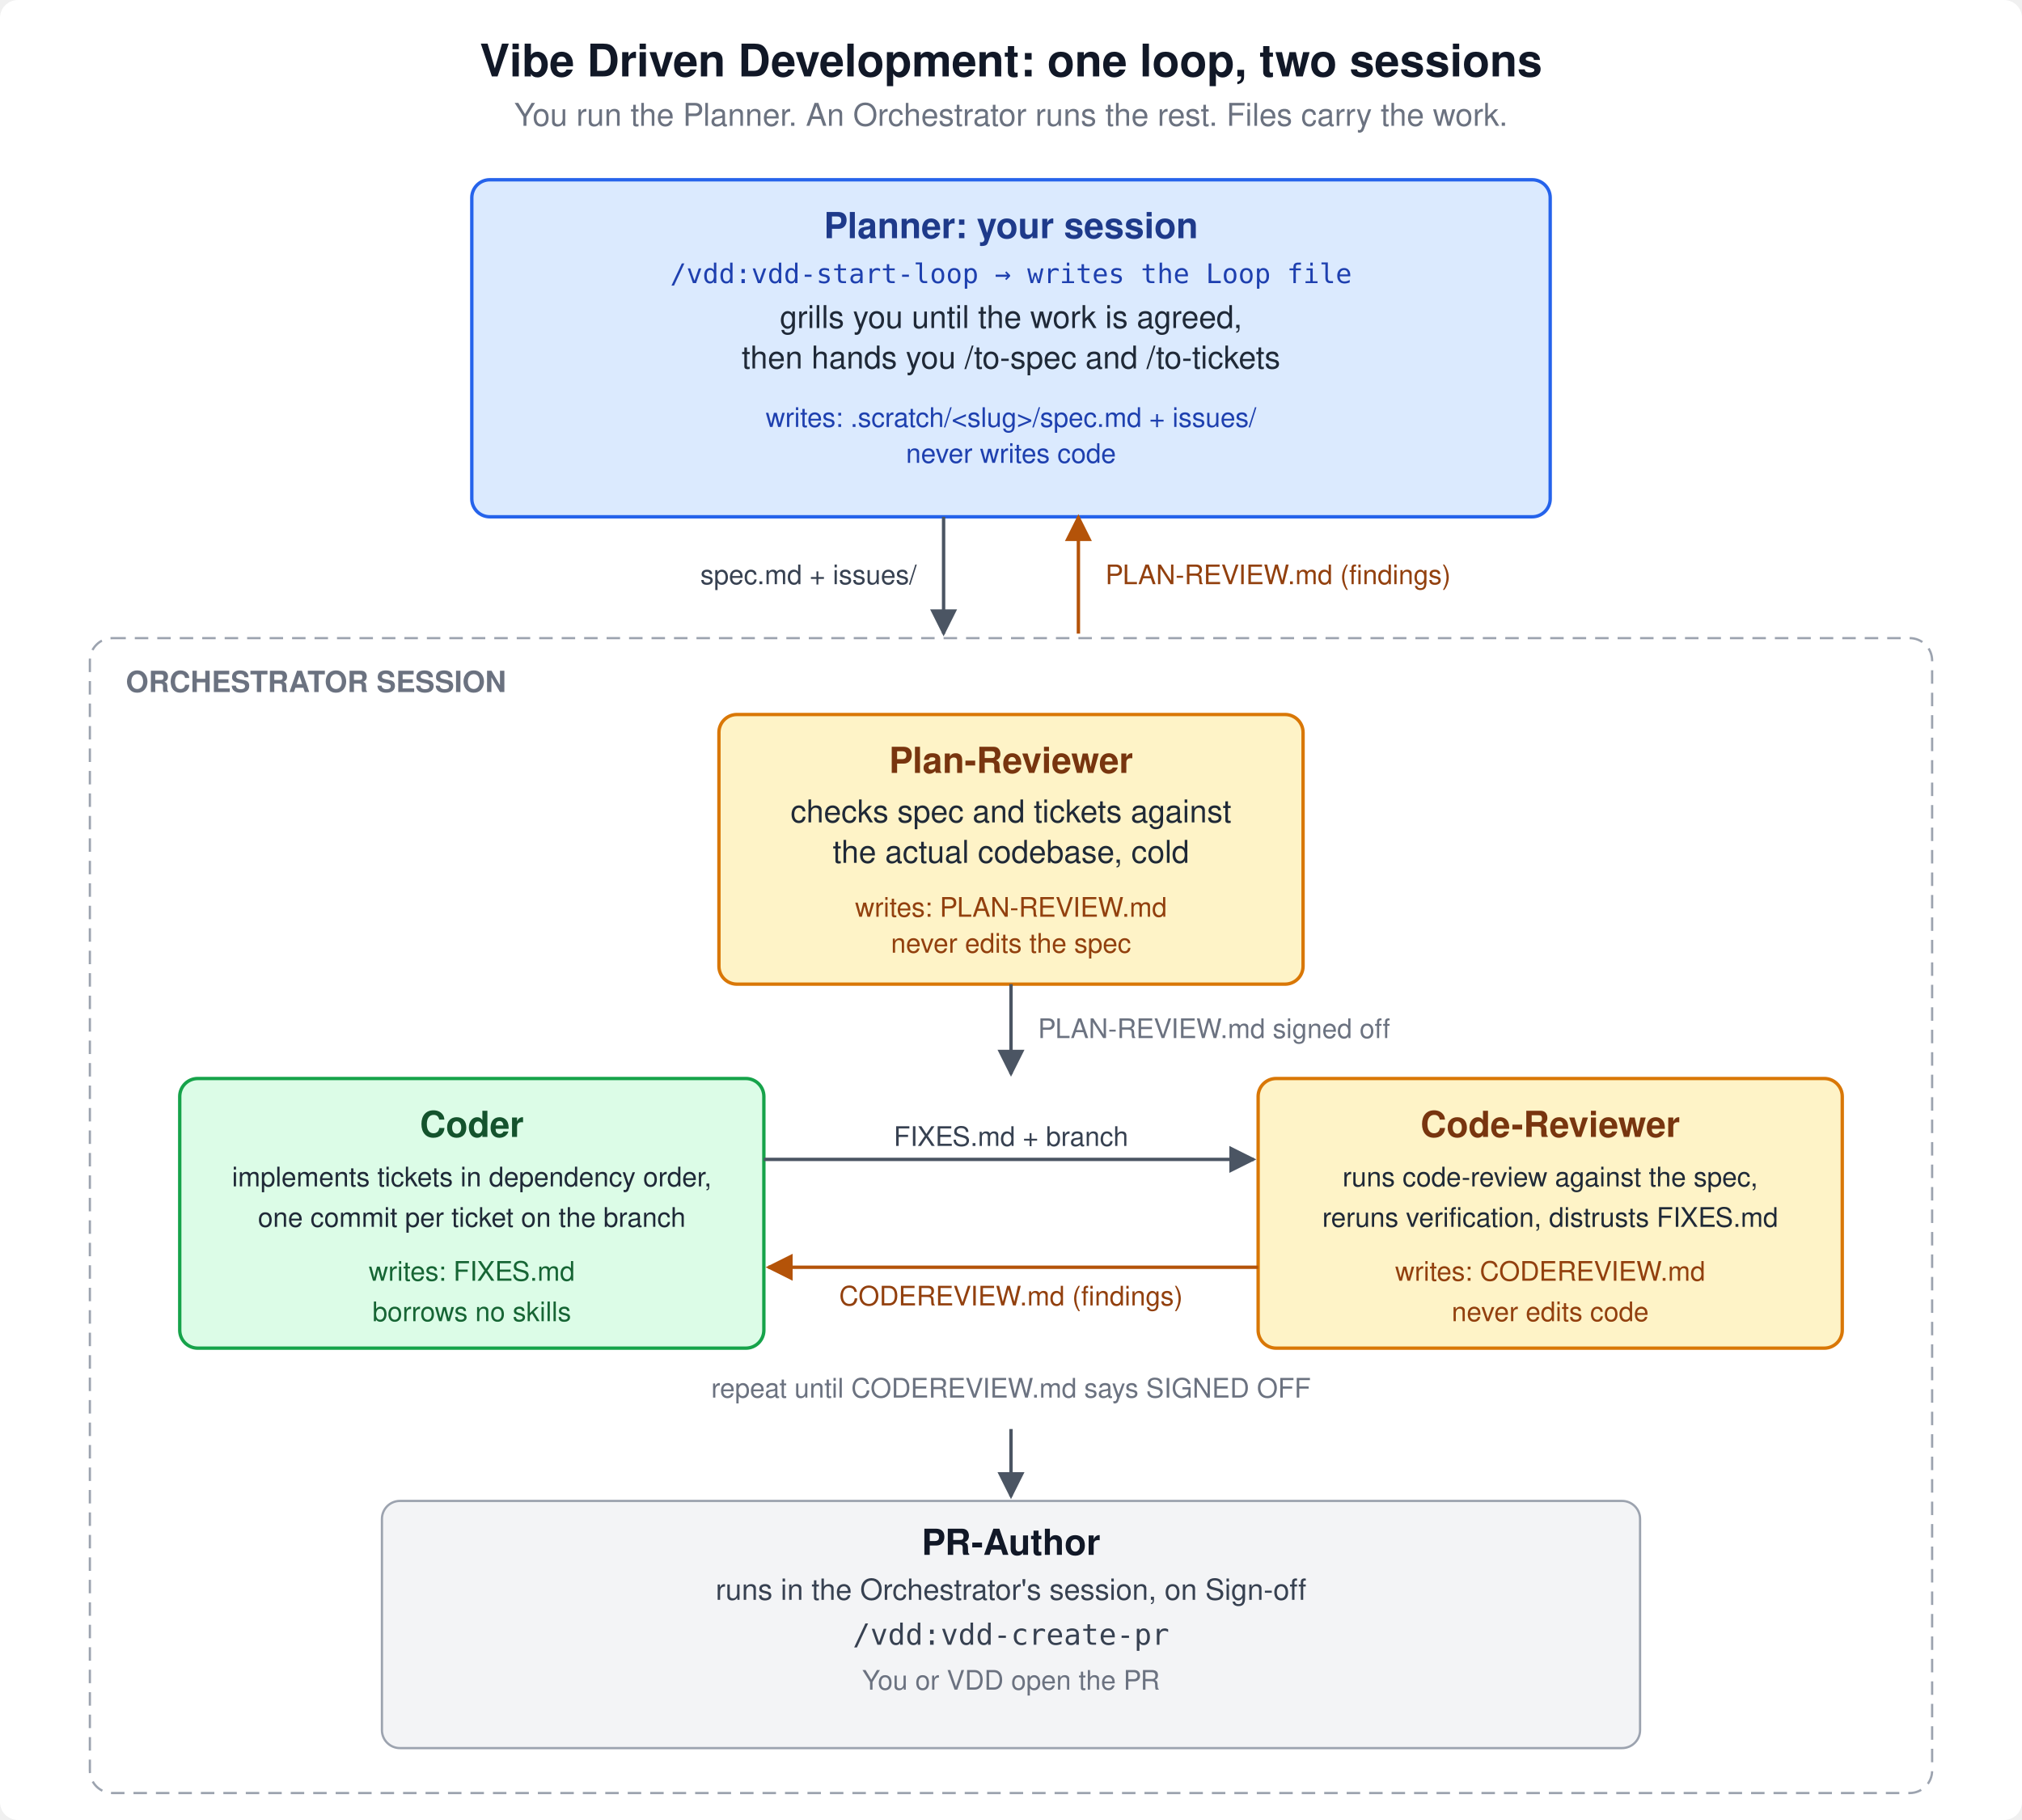
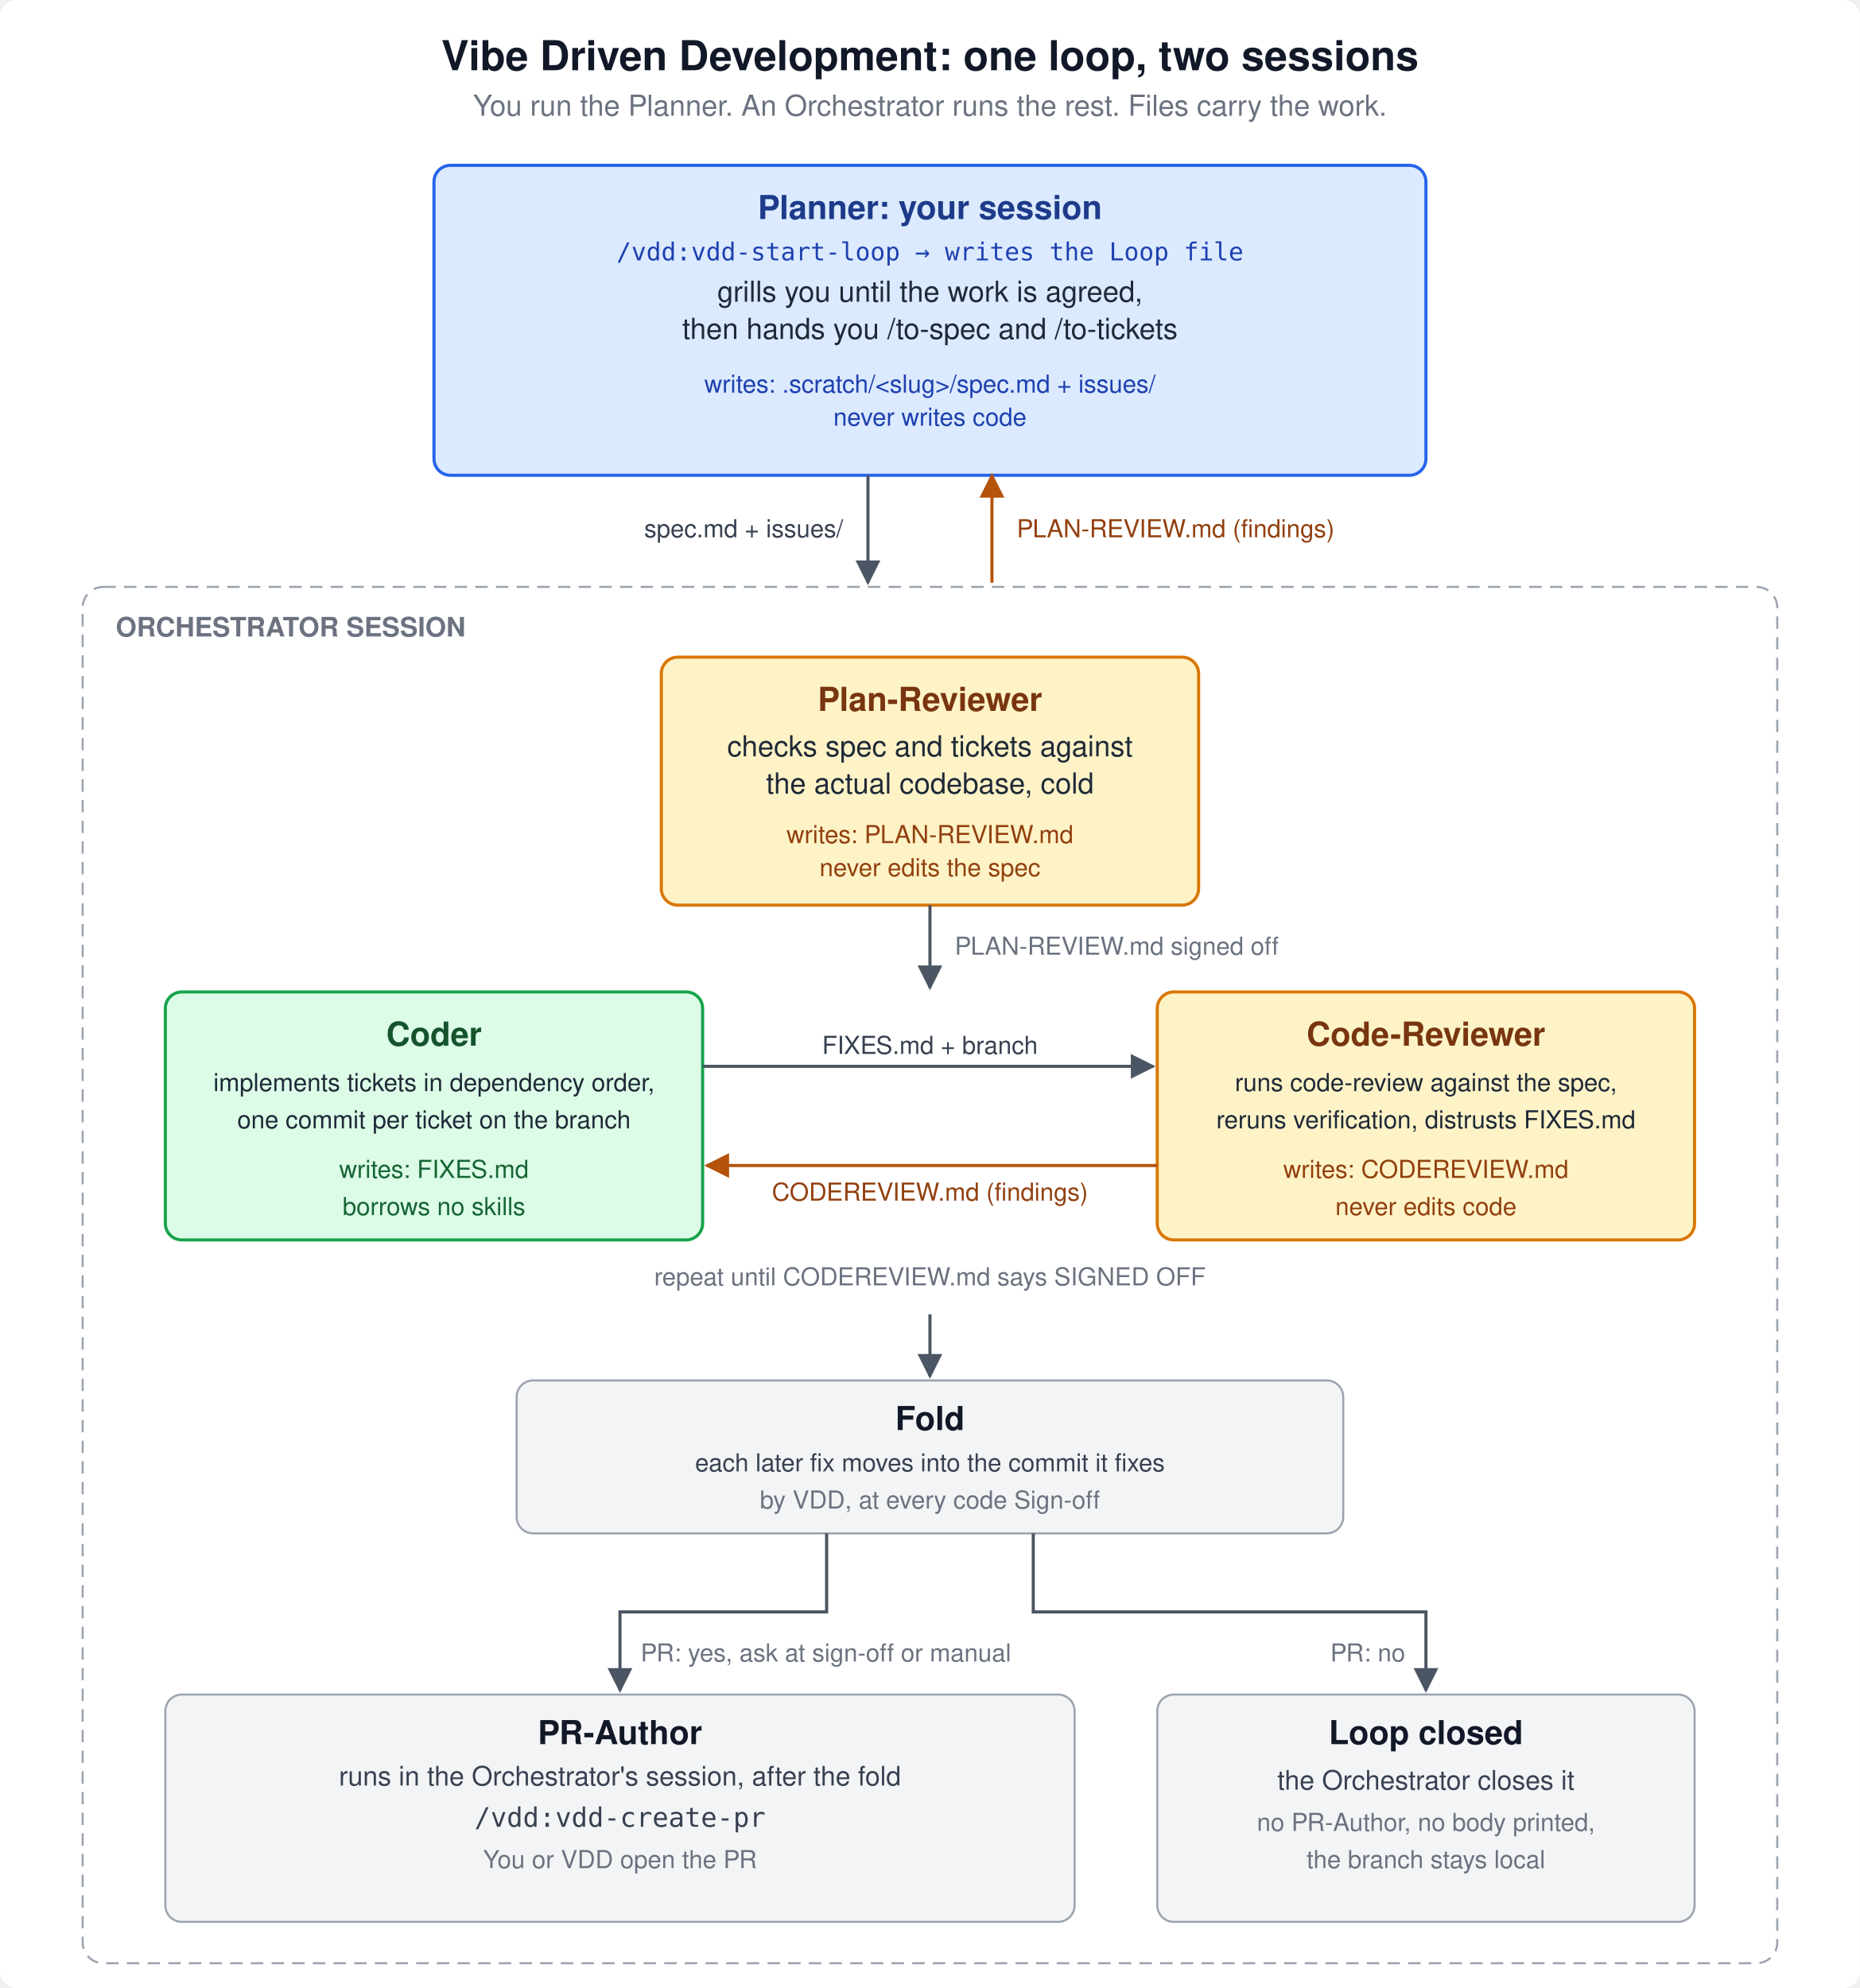
- <svg xmlns="http://www.w3.org/2000/svg" width="900" height="810" viewBox="0 0 900 810" font-family="-apple-system, BlinkMacSystemFont, 'Segoe UI', Helvetica, Arial, sans-serif" font-size="14">
+ <svg xmlns="http://www.w3.org/2000/svg" width="900" height="962" viewBox="0 0 900 962" font-family="-apple-system, BlinkMacSystemFont, 'Segoe UI', Helvetica, Arial, sans-serif" font-size="14">
  <defs>
    <marker id="arrow" viewBox="0 0 10 10" refX="9" refY="5" markerWidth="8" markerHeight="8" orient="auto-start-reverse">
      <path d="M 0 0 L 10 5 L 0 10 z" fill="#4b5563" />
    </marker>
    <marker id="arrow-accent" viewBox="0 0 10 10" refX="9" refY="5" markerWidth="8" markerHeight="8" orient="auto-start-reverse">
      <path d="M 0 0 L 10 5 L 0 10 z" fill="#b45309" />
    </marker>
  </defs>
-   <rect width="900" height="810" fill="#ffffff" rx="8" />
+   <rect width="900" height="962" fill="#ffffff" rx="8" />
  <text x="450" y="34" text-anchor="middle" font-size="20" font-weight="600" fill="#111827">Vibe Driven Development: one loop, two sessions</text>
  <text x="450" y="56" text-anchor="middle" fill="#6b7280">You run the Planner. An Orchestrator runs the rest. Files carry the work.</text>
  <rect x="210" y="80" width="480" height="150" rx="8" fill="#dbeafe" stroke="#2563eb" stroke-width="1.5" />
  <text x="450" y="106" text-anchor="middle" font-weight="600" font-size="16" fill="#1e3a8a">Planner: your session</text>
  <text x="450" y="126" text-anchor="middle" fill="#1e40af" font-family="ui-monospace, SFMono-Regular, Menlo, monospace" font-size="12">/vdd:vdd-start-loop  →  writes the Loop file</text>
  <text x="450" y="146" text-anchor="middle" fill="#1f2937">grills you until the work is agreed,</text>
  <text x="450" y="164" text-anchor="middle" fill="#1f2937">then hands you /to-spec and /to-tickets</text>
  <text x="450" y="190" text-anchor="middle" fill="#1e40af" font-size="12">writes: .scratch/&lt;slug&gt;/spec.md + issues/</text>
  <text x="450" y="206" text-anchor="middle" fill="#1e40af" font-size="12">never writes code</text>
  <line x1="420" y1="230" x2="420" y2="282" stroke="#4b5563" stroke-width="1.5" marker-end="url(#arrow)" />
  <text x="408" y="260" text-anchor="end" fill="#374151" font-size="12">spec.md + issues/</text>
  <path d="M 480 282 L 480 230" stroke="#b45309" stroke-width="1.5" fill="none" marker-end="url(#arrow-accent)" />
  <text x="492" y="260" text-anchor="start" fill="#92400e" font-size="12">PLAN-REVIEW.md (findings)</text>
-   <rect x="40" y="284" width="820" height="514" rx="10" fill="none" stroke="#9ca3af" stroke-dasharray="6 4" />
+   <rect x="40" y="284" width="820" height="666" rx="10" fill="none" stroke="#9ca3af" stroke-dasharray="6 4" />
  <text x="56" y="308" font-weight="600" fill="#6b7280" font-size="13">ORCHESTRATOR SESSION</text>
  <rect x="320" y="318" width="260" height="120" rx="8" fill="#fef3c7" stroke="#d97706" stroke-width="1.5" />
  <text x="450" y="344" text-anchor="middle" font-weight="600" font-size="16" fill="#78350f">Plan-Reviewer</text>
  <text x="450" y="366" text-anchor="middle" fill="#1f2937">checks spec and tickets against</text>
  <text x="450" y="384" text-anchor="middle" fill="#1f2937">the actual codebase, cold</text>
  <text x="450" y="408" text-anchor="middle" fill="#92400e" font-size="12">writes: PLAN-REVIEW.md</text>
  <text x="450" y="424" text-anchor="middle" fill="#92400e" font-size="12">never edits the spec</text>
  <line x1="450" y1="438" x2="450" y2="478" stroke="#4b5563" stroke-width="1.5" marker-end="url(#arrow)" />
  <text x="462" y="462" fill="#6b7280" font-size="12">PLAN-REVIEW.md signed off</text>
  <rect x="80" y="480" width="260" height="120" rx="8" fill="#dcfce7" stroke="#16a34a" stroke-width="1.5" />
  <text x="210" y="506" text-anchor="middle" font-weight="600" font-size="16" fill="#14532d">Coder</text>
  <text x="210" y="528" text-anchor="middle" fill="#1f2937" font-size="12">implements tickets in dependency order,</text>
  <text x="210" y="546" text-anchor="middle" fill="#1f2937" font-size="12">one commit per ticket on the branch</text>
  <text x="210" y="570" text-anchor="middle" fill="#166534" font-size="12">writes: FIXES.md</text>
  <text x="210" y="588" text-anchor="middle" fill="#166534" font-size="12">borrows no skills</text>
  <rect x="560" y="480" width="260" height="120" rx="8" fill="#fef3c7" stroke="#d97706" stroke-width="1.5" />
  <text x="690" y="506" text-anchor="middle" font-weight="600" font-size="16" fill="#78350f">Code-Reviewer</text>
  <text x="690" y="528" text-anchor="middle" fill="#1f2937" font-size="12">runs code-review against the spec,</text>
  <text x="690" y="546" text-anchor="middle" fill="#1f2937" font-size="12">reruns verification, distrusts FIXES.md</text>
  <text x="690" y="570" text-anchor="middle" fill="#92400e" font-size="12">writes: CODEREVIEW.md</text>
  <text x="690" y="588" text-anchor="middle" fill="#92400e" font-size="12">never edits code</text>
  <path d="M 340 516 L 558 516" stroke="#4b5563" stroke-width="1.5" fill="none" marker-end="url(#arrow)" />
  <text x="450" y="510" text-anchor="middle" fill="#374151" font-size="12">FIXES.md + branch</text>
  <path d="M 560 564 L 342 564" stroke="#b45309" stroke-width="1.5" fill="none" marker-end="url(#arrow-accent)" />
  <text x="450" y="581" text-anchor="middle" fill="#92400e" font-size="12">CODEREVIEW.md (findings)</text>
  <text x="450" y="622" text-anchor="middle" fill="#6b7280" font-size="12">repeat until CODEREVIEW.md says SIGNED OFF</text>
  <line x1="450" y1="636" x2="450" y2="666" stroke="#4b5563" stroke-width="1.5" marker-end="url(#arrow)" />
-   <rect x="170" y="668" width="560" height="110" rx="8" fill="#f3f4f6" stroke="#9ca3af" />
-   <text x="450" y="692" text-anchor="middle" font-weight="600" font-size="16" fill="#111827">PR-Author</text>
-   <text x="450" y="712" text-anchor="middle" fill="#374151" font-size="13">runs in the Orchestrator's session, on Sign-off</text>
-   <text x="450" y="732" text-anchor="middle" fill="#374151" font-family="ui-monospace, SFMono-Regular, Menlo, monospace" font-size="13">/vdd:vdd-create-pr</text>
-   <text x="450" y="752" text-anchor="middle" fill="#6b7280" font-size="12">You or VDD open the PR</text>
+   <rect x="250" y="668" width="400" height="74" rx="8" fill="#f3f4f6" stroke="#9ca3af" />
+   <text x="450" y="692" text-anchor="middle" font-weight="600" font-size="16" fill="#111827">Fold</text>
+   <text x="450" y="712" text-anchor="middle" fill="#374151" font-size="12">each later fix moves into the commit it fixes</text>
+   <text x="450" y="730" text-anchor="middle" fill="#6b7280" font-size="12">by VDD, at every code Sign-off</text>
+   <path d="M 400 742 L 400 780 L 300 780 L 300 818" stroke="#4b5563" stroke-width="1.5" fill="none" marker-end="url(#arrow)" />
+   <text x="310" y="804" text-anchor="start" fill="#6b7280" font-size="12">PR: yes, ask at sign-off or manual</text>
+   <path d="M 500 742 L 500 780 L 690 780 L 690 818" stroke="#4b5563" stroke-width="1.5" fill="none" marker-end="url(#arrow)" />
+   <text x="680" y="804" text-anchor="end" fill="#6b7280" font-size="12">PR: no</text>
+   <rect x="80" y="820" width="440" height="110" rx="8" fill="#f3f4f6" stroke="#9ca3af" />
+   <text x="300" y="844" text-anchor="middle" font-weight="600" font-size="16" fill="#111827">PR-Author</text>
+   <text x="300" y="864" text-anchor="middle" fill="#374151" font-size="13">runs in the Orchestrator's session, after the fold</text>
+   <text x="300" y="884" text-anchor="middle" fill="#374151" font-family="ui-monospace, SFMono-Regular, Menlo, monospace" font-size="13">/vdd:vdd-create-pr</text>
+   <text x="300" y="904" text-anchor="middle" fill="#6b7280" font-size="12">You or VDD open the PR</text>
+   <rect x="560" y="820" width="260" height="110" rx="8" fill="#f3f4f6" stroke="#9ca3af" />
+   <text x="690" y="844" text-anchor="middle" font-weight="600" font-size="16" fill="#111827">Loop closed</text>
+   <text x="690" y="866" text-anchor="middle" fill="#374151" font-size="13">the Orchestrator closes it</text>
+   <text x="690" y="886" text-anchor="middle" fill="#6b7280" font-size="12">no PR-Author, no body printed,</text>
+   <text x="690" y="904" text-anchor="middle" fill="#6b7280" font-size="12">the branch stays local</text>
</svg>
